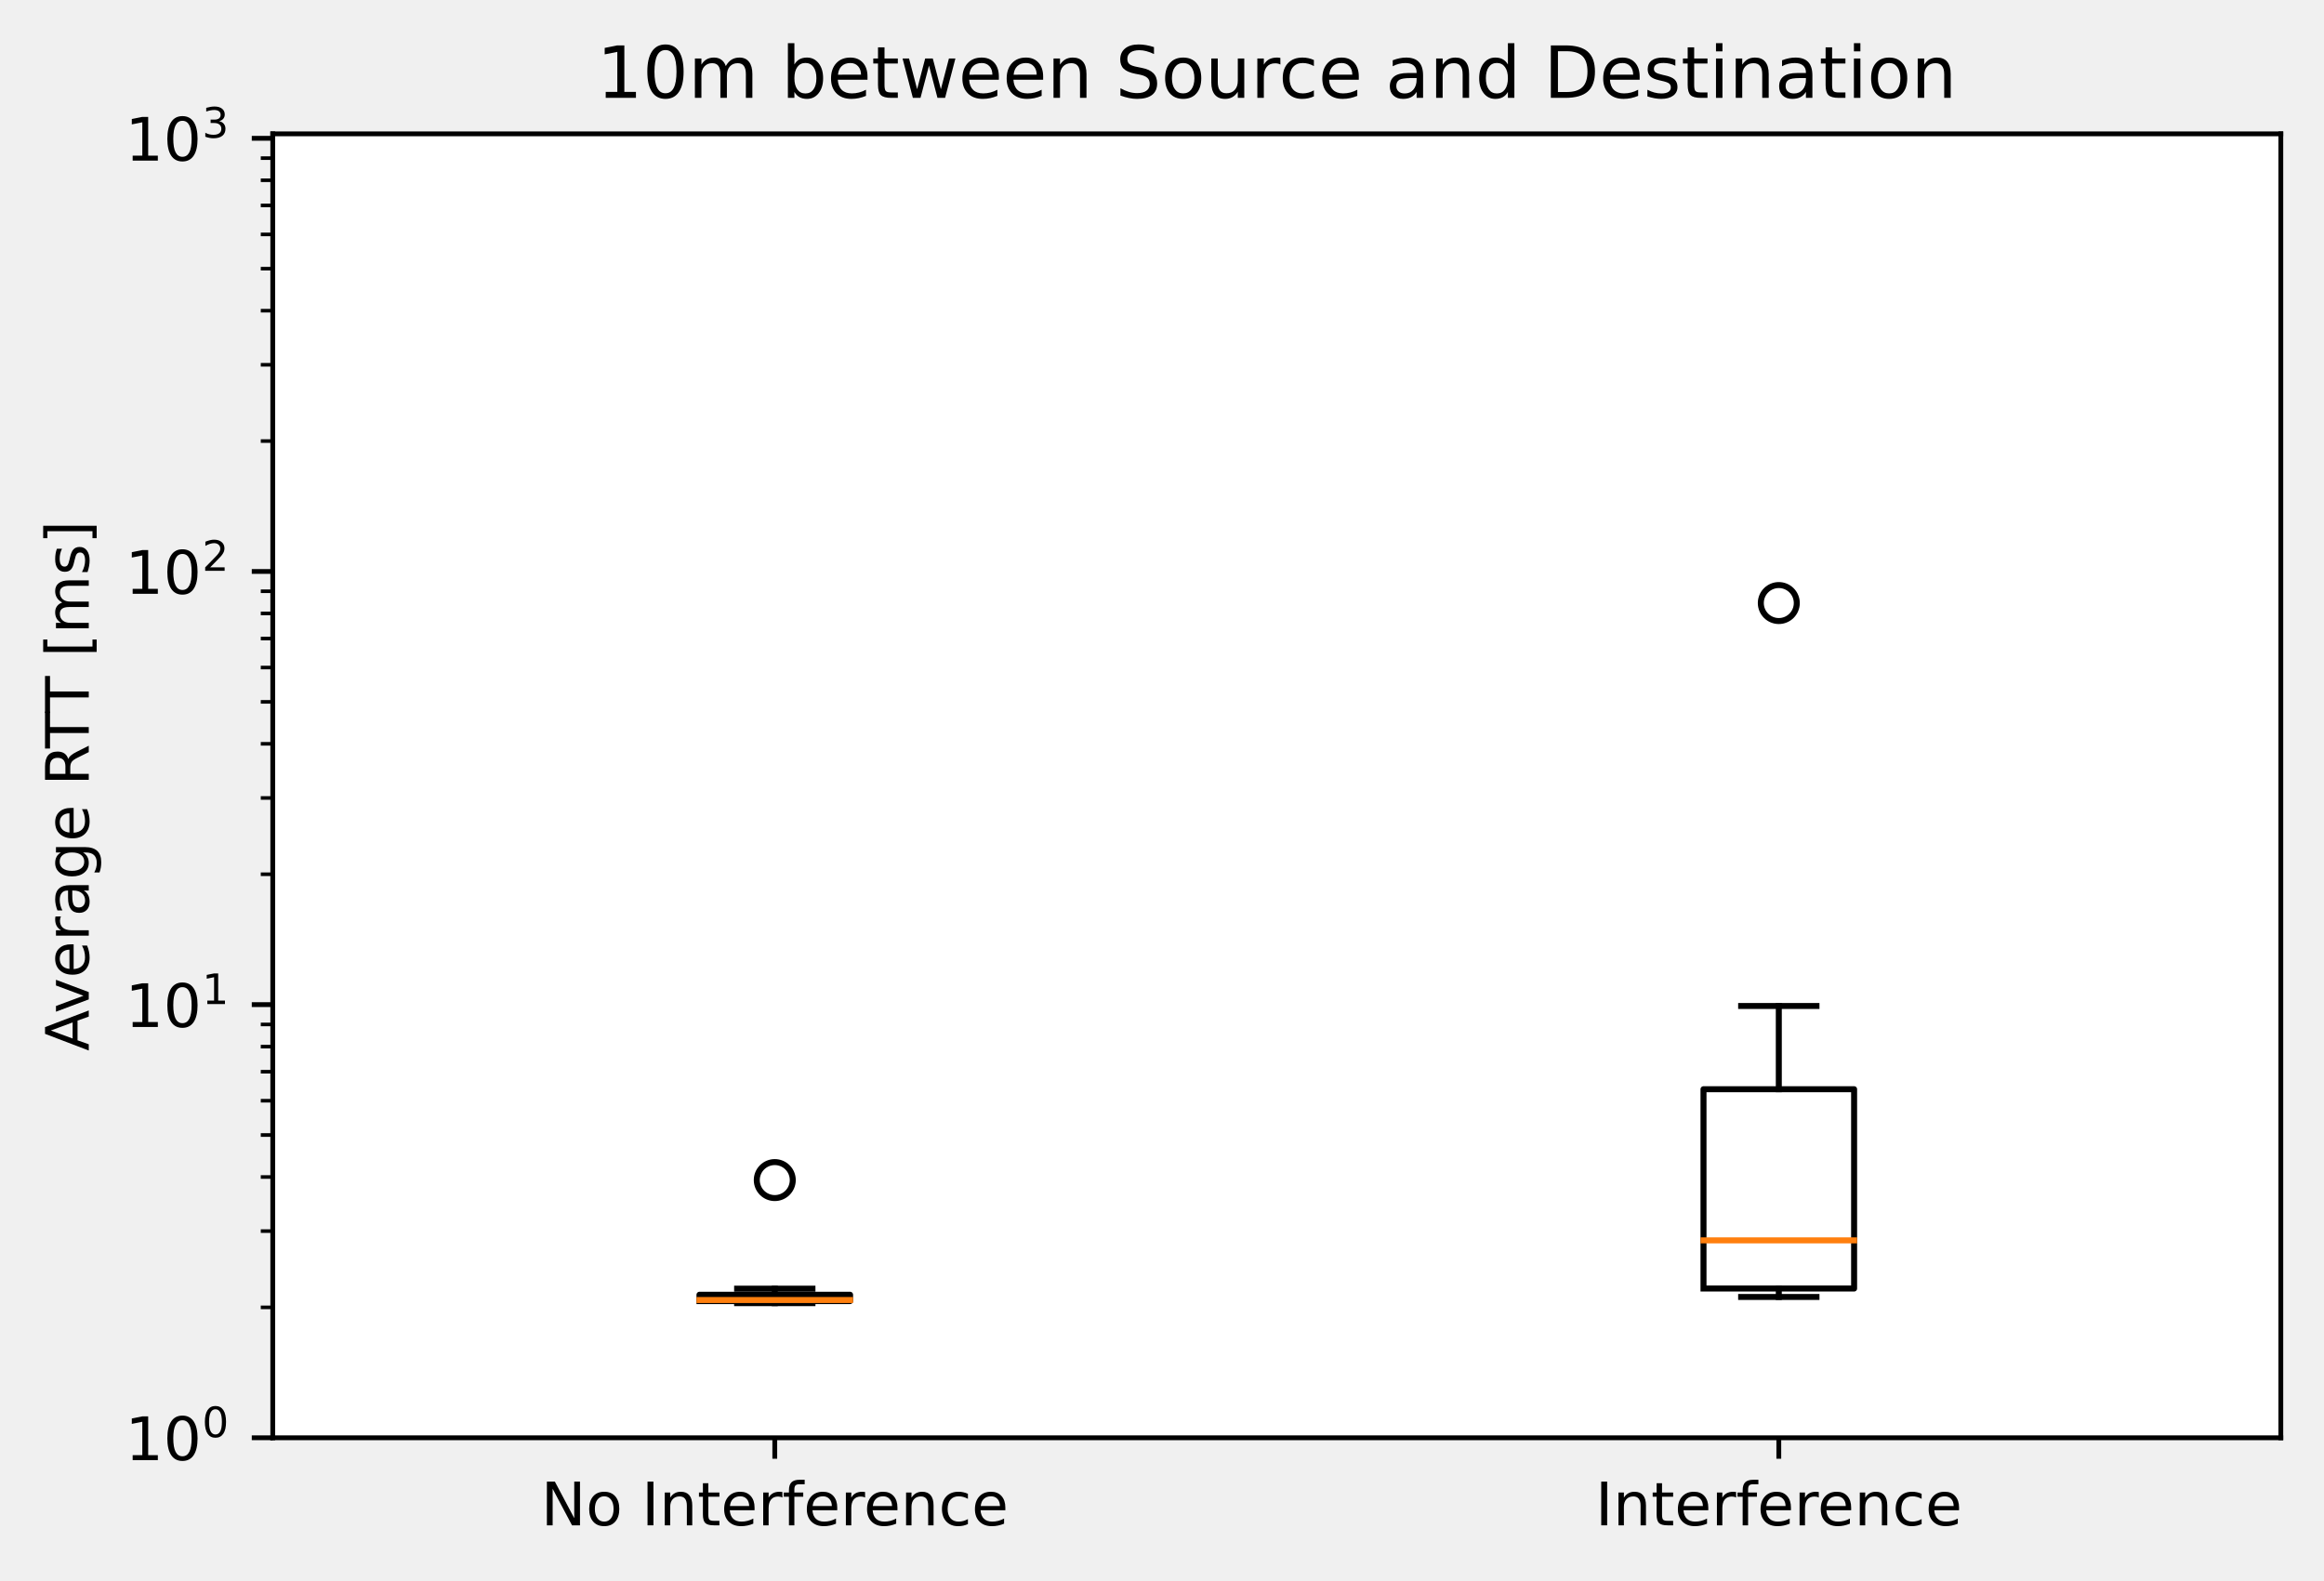
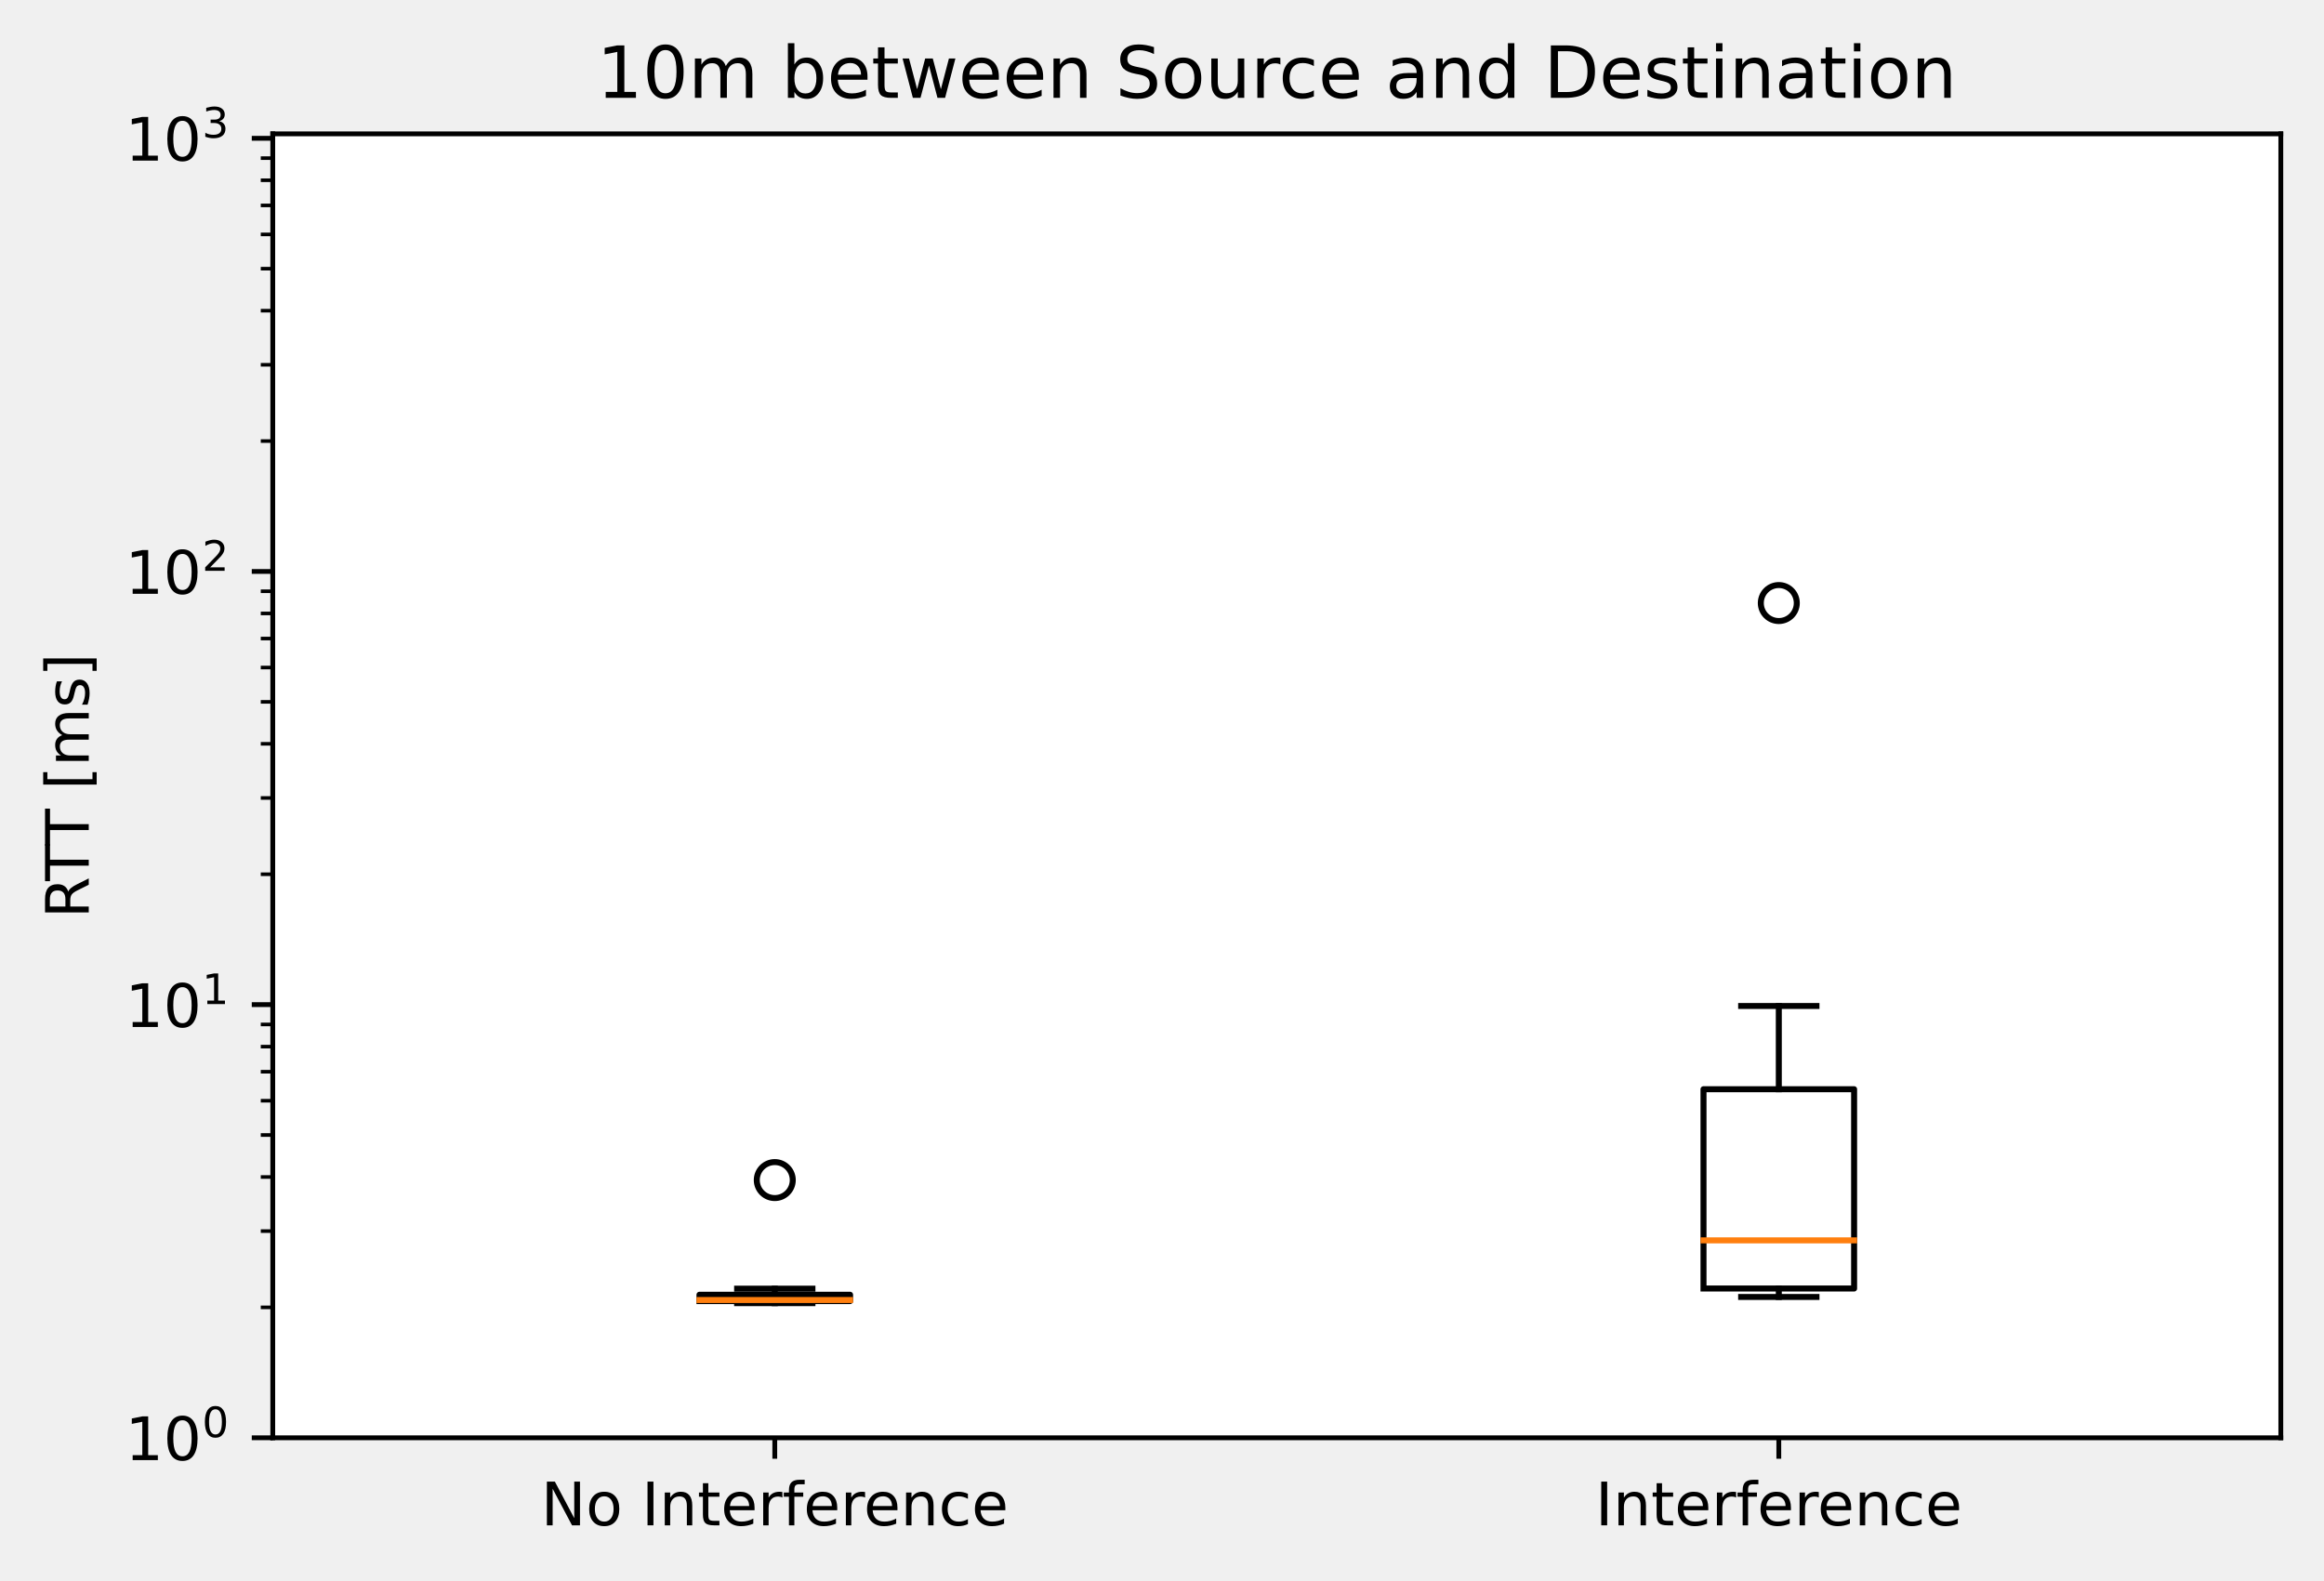
<svg xmlns="http://www.w3.org/2000/svg" xmlns:xlink="http://www.w3.org/1999/xlink" height="263.636pt" version="1.1" viewBox="0 0 387.478 263.636" width="387.478pt">
  <defs>
    <style type="text/css">*{stroke-linecap:butt;stroke-linejoin:round;}</style>
  </defs>
  <g id="figure_1">
    <g id="patch_1">
      <path d="M 0 263.636  L 387.478 263.636  L 387.478 0  L 0 0  z " style="fill:none;" />
    </g>
    <g id="axes_1">
      <g id="patch_2">
        <path d="M 45.478 239.758  L 380.278 239.758  L 380.278 22.318  L 45.478 22.318  z " style="fill:#ffffff;" />
      </g>
      <g id="matplotlib.axis_1">
        <g id="xtick_1">
          <g id="line2d_1">
            <defs>
-               <path d="M 0 0  L 0 3.5  " id="m5ed11a0382" style="stroke:#000000;stroke-width:0.8;" />
+               <path d="M 0 0  L 0 3.5  " id="md5c4a20211" style="stroke:#000000;stroke-width:0.8;" />
            </defs>
            <g>
-               <use style="stroke:#000000;stroke-width:0.8;" x="129.178" xlink:href="#m5ed11a0382" y="239.758" />
+               <use style="stroke:#000000;stroke-width:0.8;" x="129.178" xlink:href="#md5c4a20211" y="239.758" />
            </g>
          </g>
          <g id="text_1">
            <g transform="translate(90.20234 254.3566)scale(0.1 -0.1)">
              <defs>
                <path d="M 628 4666  L 1478 4666  L 3547 763  L 3547 4666  L 4159 4666  L 4159 0  L 3309 0  L 1241 3903  L 1241 0  L 628 0  L 628 4666  z " id="DejaVuSans-4e" transform="scale(0.015625)" />
                <path d="M 1959 3097  Q 1497 3097 1228 2736  Q 959 2375 959 1747  Q 959 1119 1226 758  Q 1494 397 1959 397  Q 2419 397 2687 759  Q 2956 1122 2956 1747  Q 2956 2369 2687 2733  Q 2419 3097 1959 3097  z M 1959 3584  Q 2709 3584 3137 3096  Q 3566 2609 3566 1747  Q 3566 888 3137 398  Q 2709 -91 1959 -91  Q 1206 -91 779 398  Q 353 888 353 1747  Q 353 2609 779 3096  Q 1206 3584 1959 3584  z " id="DejaVuSans-6f" transform="scale(0.015625)" />
                <path id="DejaVuSans-20" transform="scale(0.015625)" />
                <path d="M 628 4666  L 1259 4666  L 1259 0  L 628 0  L 628 4666  z " id="DejaVuSans-49" transform="scale(0.015625)" />
                <path d="M 3513 2113  L 3513 0  L 2938 0  L 2938 2094  Q 2938 2591 2744 2837  Q 2550 3084 2163 3084  Q 1697 3084 1428 2787  Q 1159 2491 1159 1978  L 1159 0  L 581 0  L 581 3500  L 1159 3500  L 1159 2956  Q 1366 3272 1645 3428  Q 1925 3584 2291 3584  Q 2894 3584 3203 3211  Q 3513 2838 3513 2113  z " id="DejaVuSans-6e" transform="scale(0.015625)" />
                <path d="M 1172 4494  L 1172 3500  L 2356 3500  L 2356 3053  L 1172 3053  L 1172 1153  Q 1172 725 1289 603  Q 1406 481 1766 481  L 2356 481  L 2356 0  L 1766 0  Q 1100 0 847 248  Q 594 497 594 1153  L 594 3053  L 172 3053  L 172 3500  L 594 3500  L 594 4494  L 1172 4494  z " id="DejaVuSans-74" transform="scale(0.015625)" />
                <path d="M 3597 1894  L 3597 1613  L 953 1613  Q 991 1019 1311 708  Q 1631 397 2203 397  Q 2534 397 2845 478  Q 3156 559 3463 722  L 3463 178  Q 3153 47 2828 -22  Q 2503 -91 2169 -91  Q 1331 -91 842 396  Q 353 884 353 1716  Q 353 2575 817 3079  Q 1281 3584 2069 3584  Q 2775 3584 3186 3129  Q 3597 2675 3597 1894  z M 3022 2063  Q 3016 2534 2758 2815  Q 2500 3097 2075 3097  Q 1594 3097 1305 2825  Q 1016 2553 972 2059  L 3022 2063  z " id="DejaVuSans-65" transform="scale(0.015625)" />
                <path d="M 2631 2963  Q 2534 3019 2420 3045  Q 2306 3072 2169 3072  Q 1681 3072 1420 2755  Q 1159 2438 1159 1844  L 1159 0  L 581 0  L 581 3500  L 1159 3500  L 1159 2956  Q 1341 3275 1631 3429  Q 1922 3584 2338 3584  Q 2397 3584 2469 3576  Q 2541 3569 2628 3553  L 2631 2963  z " id="DejaVuSans-72" transform="scale(0.015625)" />
                <path d="M 2375 4863  L 2375 4384  L 1825 4384  Q 1516 4384 1395 4259  Q 1275 4134 1275 3809  L 1275 3500  L 2222 3500  L 2222 3053  L 1275 3053  L 1275 0  L 697 0  L 697 3053  L 147 3053  L 147 3500  L 697 3500  L 697 3744  Q 697 4328 969 4595  Q 1241 4863 1831 4863  L 2375 4863  z " id="DejaVuSans-66" transform="scale(0.015625)" />
                <path d="M 3122 3366  L 3122 2828  Q 2878 2963 2633 3030  Q 2388 3097 2138 3097  Q 1578 3097 1268 2742  Q 959 2388 959 1747  Q 959 1106 1268 751  Q 1578 397 2138 397  Q 2388 397 2633 464  Q 2878 531 3122 666  L 3122 134  Q 2881 22 2623 -34  Q 2366 -91 2075 -91  Q 1284 -91 818 406  Q 353 903 353 1747  Q 353 2603 823 3093  Q 1294 3584 2113 3584  Q 2378 3584 2631 3529  Q 2884 3475 3122 3366  z " id="DejaVuSans-63" transform="scale(0.015625)" />
              </defs>
              <use xlink:href="#DejaVuSans-4e" />
              <use x="74.805" xlink:href="#DejaVuSans-6f" />
              <use x="135.986" xlink:href="#DejaVuSans-20" />
              <use x="167.773" xlink:href="#DejaVuSans-49" />
              <use x="197.266" xlink:href="#DejaVuSans-6e" />
              <use x="260.645" xlink:href="#DejaVuSans-74" />
              <use x="299.854" xlink:href="#DejaVuSans-65" />
              <use x="361.377" xlink:href="#DejaVuSans-72" />
              <use x="402.49" xlink:href="#DejaVuSans-66" />
              <use x="437.695" xlink:href="#DejaVuSans-65" />
              <use x="499.219" xlink:href="#DejaVuSans-72" />
              <use x="538.082" xlink:href="#DejaVuSans-65" />
              <use x="599.605" xlink:href="#DejaVuSans-6e" />
              <use x="662.984" xlink:href="#DejaVuSans-63" />
              <use x="717.965" xlink:href="#DejaVuSans-65" />
            </g>
          </g>
        </g>
        <g id="xtick_2">
          <g id="line2d_2">
            <g>
-               <use style="stroke:#000000;stroke-width:0.8;" x="296.578" xlink:href="#m5ed11a0382" y="239.758" />
+               <use style="stroke:#000000;stroke-width:0.8;" x="296.578" xlink:href="#md5c4a20211" y="239.758" />
            </g>
          </g>
          <g id="text_2">
            <g transform="translate(265.9914 254.3566)scale(0.1 -0.1)">
              <use xlink:href="#DejaVuSans-49" />
              <use x="29.492" xlink:href="#DejaVuSans-6e" />
              <use x="92.871" xlink:href="#DejaVuSans-74" />
              <use x="132.08" xlink:href="#DejaVuSans-65" />
              <use x="193.604" xlink:href="#DejaVuSans-72" />
              <use x="234.717" xlink:href="#DejaVuSans-66" />
              <use x="269.922" xlink:href="#DejaVuSans-65" />
              <use x="331.445" xlink:href="#DejaVuSans-72" />
              <use x="370.309" xlink:href="#DejaVuSans-65" />
              <use x="431.832" xlink:href="#DejaVuSans-6e" />
              <use x="495.211" xlink:href="#DejaVuSans-63" />
              <use x="550.191" xlink:href="#DejaVuSans-65" />
            </g>
          </g>
        </g>
      </g>
      <g id="matplotlib.axis_2">
        <g id="ytick_1">
          <g id="line2d_3">
            <defs>
-               <path d="M 0 0  L -3.5 0  " id="m74024bf82b" style="stroke:#000000;stroke-width:0.8;" />
+               <path d="M 0 0  L -3.5 0  " id="m359e9dae75" style="stroke:#000000;stroke-width:0.8;" />
            </defs>
            <g>
-               <use style="stroke:#000000;stroke-width:0.8;" x="45.478" xlink:href="#m74024bf82b" y="239.758" />
+               <use style="stroke:#000000;stroke-width:0.8;" x="45.478" xlink:href="#m359e9dae75" y="239.758" />
            </g>
          </g>
          <g id="text_3">
            <g transform="translate(20.87813 243.5573)scale(0.1 -0.1)">
              <defs>
                <path d="M 794 531  L 1825 531  L 1825 4091  L 703 3866  L 703 4441  L 1819 4666  L 2450 4666  L 2450 531  L 3481 531  L 3481 0  L 794 0  L 794 531  z " id="DejaVuSans-31" transform="scale(0.015625)" />
                <path d="M 2034 4250  Q 1547 4250 1301 3770  Q 1056 3291 1056 2328  Q 1056 1369 1301 889  Q 1547 409 2034 409  Q 2525 409 2770 889  Q 3016 1369 3016 2328  Q 3016 3291 2770 3770  Q 2525 4250 2034 4250  z M 2034 4750  Q 2819 4750 3233 4129  Q 3647 3509 3647 2328  Q 3647 1150 3233 529  Q 2819 -91 2034 -91  Q 1250 -91 836 529  Q 422 1150 422 2328  Q 422 3509 836 4129  Q 1250 4750 2034 4750  z " id="DejaVuSans-30" transform="scale(0.015625)" />
              </defs>
              <use transform="translate(0 0.765625)" xlink:href="#DejaVuSans-31" />
              <use transform="translate(63.62305 0.765625)" xlink:href="#DejaVuSans-30" />
              <use transform="translate(128.2031 39.04688)scale(0.7)" xlink:href="#DejaVuSans-30" />
            </g>
          </g>
        </g>
        <g id="ytick_2">
          <g id="line2d_4">
            <g>
-               <use style="stroke:#000000;stroke-width:0.8;" x="45.478" xlink:href="#m74024bf82b" y="167.526" />
+               <use style="stroke:#000000;stroke-width:0.8;" x="45.478" xlink:href="#m359e9dae75" y="167.526" />
            </g>
          </g>
          <g id="text_4">
            <g transform="translate(20.87813 171.3253)scale(0.1 -0.1)">
              <use transform="translate(0 0.684375)" xlink:href="#DejaVuSans-31" />
              <use transform="translate(63.62305 0.684375)" xlink:href="#DejaVuSans-30" />
              <use transform="translate(128.2031 38.96563)scale(0.7)" xlink:href="#DejaVuSans-31" />
            </g>
          </g>
        </g>
        <g id="ytick_3">
          <g id="line2d_5">
            <g>
-               <use style="stroke:#000000;stroke-width:0.8;" x="45.478" xlink:href="#m74024bf82b" y="95.294" />
+               <use style="stroke:#000000;stroke-width:0.8;" x="45.478" xlink:href="#m359e9dae75" y="95.294" />
            </g>
          </g>
          <g id="text_5">
            <g transform="translate(20.87813 99.09333)scale(0.1 -0.1)">
              <defs>
                <path d="M 1228 531  L 3431 531  L 3431 0  L 469 0  L 469 531  Q 828 903 1448 1529  Q 2069 2156 2228 2338  Q 2531 2678 2651 2914  Q 2772 3150 2772 3378  Q 2772 3750 2511 3984  Q 2250 4219 1831 4219  Q 1534 4219 1204 4116  Q 875 4013 500 3803  L 500 4441  Q 881 4594 1212 4672  Q 1544 4750 1819 4750  Q 2544 4750 2975 4387  Q 3406 4025 3406 3419  Q 3406 3131 3298 2873  Q 3191 2616 2906 2266  Q 2828 2175 2409 1742  Q 1991 1309 1228 531  z " id="DejaVuSans-32" transform="scale(0.015625)" />
              </defs>
              <use transform="translate(0 0.765625)" xlink:href="#DejaVuSans-31" />
              <use transform="translate(63.62305 0.765625)" xlink:href="#DejaVuSans-30" />
              <use transform="translate(128.2031 39.04688)scale(0.7)" xlink:href="#DejaVuSans-32" />
            </g>
          </g>
        </g>
        <g id="ytick_4">
          <g id="line2d_6">
            <g>
-               <use style="stroke:#000000;stroke-width:0.8;" x="45.478" xlink:href="#m74024bf82b" y="23.062" />
+               <use style="stroke:#000000;stroke-width:0.8;" x="45.478" xlink:href="#m359e9dae75" y="23.062" />
            </g>
          </g>
          <g id="text_6">
            <g transform="translate(20.87813 26.86133)scale(0.1 -0.1)">
              <defs>
                <path d="M 2597 2516  Q 3050 2419 3304 2112  Q 3559 1806 3559 1356  Q 3559 666 3084 287  Q 2609 -91 1734 -91  Q 1441 -91 1130 -33  Q 819 25 488 141  L 488 750  Q 750 597 1062 519  Q 1375 441 1716 441  Q 2309 441 2620 675  Q 2931 909 2931 1356  Q 2931 1769 2642 2001  Q 2353 2234 1838 2234  L 1294 2234  L 1294 2753  L 1863 2753  Q 2328 2753 2575 2939  Q 2822 3125 2822 3475  Q 2822 3834 2567 4026  Q 2313 4219 1838 4219  Q 1578 4219 1281 4162  Q 984 4106 628 3988  L 628 4550  Q 988 4650 1302 4700  Q 1616 4750 1894 4750  Q 2613 4750 3031 4423  Q 3450 4097 3450 3541  Q 3450 3153 3228 2886  Q 3006 2619 2597 2516  z " id="DejaVuSans-33" transform="scale(0.015625)" />
              </defs>
              <use transform="translate(0 0.765625)" xlink:href="#DejaVuSans-31" />
              <use transform="translate(63.62305 0.765625)" xlink:href="#DejaVuSans-30" />
              <use transform="translate(128.2031 39.04688)scale(0.7)" xlink:href="#DejaVuSans-33" />
            </g>
          </g>
        </g>
        <g id="ytick_5">
          <g id="line2d_7">
            <defs>
-               <path d="M 0 0  L -2 0  " id="mf7d27a3f51" style="stroke:#000000;stroke-width:0.6;" />
+               <path d="M 0 0  L -2 0  " id="mf457f5eb1d" style="stroke:#000000;stroke-width:0.6;" />
            </defs>
            <g>
-               <use style="stroke:#000000;stroke-width:0.6;" x="45.478" xlink:href="#mf7d27a3f51" y="218.014" />
+               <use style="stroke:#000000;stroke-width:0.6;" x="45.478" xlink:href="#mf457f5eb1d" y="218.014" />
            </g>
          </g>
        </g>
        <g id="ytick_6">
          <g id="line2d_8">
            <g>
-               <use style="stroke:#000000;stroke-width:0.6;" x="45.478" xlink:href="#mf7d27a3f51" y="205.295" />
+               <use style="stroke:#000000;stroke-width:0.6;" x="45.478" xlink:href="#mf457f5eb1d" y="205.295" />
            </g>
          </g>
        </g>
        <g id="ytick_7">
          <g id="line2d_9">
            <g>
-               <use style="stroke:#000000;stroke-width:0.6;" x="45.478" xlink:href="#mf7d27a3f51" y="196.27" />
+               <use style="stroke:#000000;stroke-width:0.6;" x="45.478" xlink:href="#mf457f5eb1d" y="196.27" />
            </g>
          </g>
        </g>
        <g id="ytick_8">
          <g id="line2d_10">
            <g>
-               <use style="stroke:#000000;stroke-width:0.6;" x="45.478" xlink:href="#mf7d27a3f51" y="189.27" />
+               <use style="stroke:#000000;stroke-width:0.6;" x="45.478" xlink:href="#mf457f5eb1d" y="189.27" />
            </g>
          </g>
        </g>
        <g id="ytick_9">
          <g id="line2d_11">
            <g>
-               <use style="stroke:#000000;stroke-width:0.6;" x="45.478" xlink:href="#mf7d27a3f51" y="183.551" />
+               <use style="stroke:#000000;stroke-width:0.6;" x="45.478" xlink:href="#mf457f5eb1d" y="183.551" />
            </g>
          </g>
        </g>
        <g id="ytick_10">
          <g id="line2d_12">
            <g>
-               <use style="stroke:#000000;stroke-width:0.6;" x="45.478" xlink:href="#mf7d27a3f51" y="178.715" />
+               <use style="stroke:#000000;stroke-width:0.6;" x="45.478" xlink:href="#mf457f5eb1d" y="178.715" />
            </g>
          </g>
        </g>
        <g id="ytick_11">
          <g id="line2d_13">
            <g>
-               <use style="stroke:#000000;stroke-width:0.6;" x="45.478" xlink:href="#mf7d27a3f51" y="174.526" />
+               <use style="stroke:#000000;stroke-width:0.6;" x="45.478" xlink:href="#mf457f5eb1d" y="174.526" />
            </g>
          </g>
        </g>
        <g id="ytick_12">
          <g id="line2d_14">
            <g>
-               <use style="stroke:#000000;stroke-width:0.6;" x="45.478" xlink:href="#mf7d27a3f51" y="170.831" />
+               <use style="stroke:#000000;stroke-width:0.6;" x="45.478" xlink:href="#mf457f5eb1d" y="170.831" />
            </g>
          </g>
        </g>
        <g id="ytick_13">
          <g id="line2d_15">
            <g>
-               <use style="stroke:#000000;stroke-width:0.6;" x="45.478" xlink:href="#mf7d27a3f51" y="145.782" />
+               <use style="stroke:#000000;stroke-width:0.6;" x="45.478" xlink:href="#mf457f5eb1d" y="145.782" />
            </g>
          </g>
        </g>
        <g id="ytick_14">
          <g id="line2d_16">
            <g>
-               <use style="stroke:#000000;stroke-width:0.6;" x="45.478" xlink:href="#mf7d27a3f51" y="133.063" />
+               <use style="stroke:#000000;stroke-width:0.6;" x="45.478" xlink:href="#mf457f5eb1d" y="133.063" />
            </g>
          </g>
        </g>
        <g id="ytick_15">
          <g id="line2d_17">
            <g>
-               <use style="stroke:#000000;stroke-width:0.6;" x="45.478" xlink:href="#mf7d27a3f51" y="124.038" />
+               <use style="stroke:#000000;stroke-width:0.6;" x="45.478" xlink:href="#mf457f5eb1d" y="124.038" />
            </g>
          </g>
        </g>
        <g id="ytick_16">
          <g id="line2d_18">
            <g>
-               <use style="stroke:#000000;stroke-width:0.6;" x="45.478" xlink:href="#mf7d27a3f51" y="117.038" />
+               <use style="stroke:#000000;stroke-width:0.6;" x="45.478" xlink:href="#mf457f5eb1d" y="117.038" />
            </g>
          </g>
        </g>
        <g id="ytick_17">
          <g id="line2d_19">
            <g>
-               <use style="stroke:#000000;stroke-width:0.6;" x="45.478" xlink:href="#mf7d27a3f51" y="111.319" />
+               <use style="stroke:#000000;stroke-width:0.6;" x="45.478" xlink:href="#mf457f5eb1d" y="111.319" />
            </g>
          </g>
        </g>
        <g id="ytick_18">
          <g id="line2d_20">
            <g>
-               <use style="stroke:#000000;stroke-width:0.6;" x="45.478" xlink:href="#mf7d27a3f51" y="106.483" />
+               <use style="stroke:#000000;stroke-width:0.6;" x="45.478" xlink:href="#mf457f5eb1d" y="106.483" />
            </g>
          </g>
        </g>
        <g id="ytick_19">
          <g id="line2d_21">
            <g>
-               <use style="stroke:#000000;stroke-width:0.6;" x="45.478" xlink:href="#mf7d27a3f51" y="102.294" />
+               <use style="stroke:#000000;stroke-width:0.6;" x="45.478" xlink:href="#mf457f5eb1d" y="102.294" />
            </g>
          </g>
        </g>
        <g id="ytick_20">
          <g id="line2d_22">
            <g>
-               <use style="stroke:#000000;stroke-width:0.6;" x="45.478" xlink:href="#mf7d27a3f51" y="98.599" />
+               <use style="stroke:#000000;stroke-width:0.6;" x="45.478" xlink:href="#mf457f5eb1d" y="98.599" />
            </g>
          </g>
        </g>
        <g id="ytick_21">
          <g id="line2d_23">
            <g>
-               <use style="stroke:#000000;stroke-width:0.6;" x="45.478" xlink:href="#mf7d27a3f51" y="73.55" />
+               <use style="stroke:#000000;stroke-width:0.6;" x="45.478" xlink:href="#mf457f5eb1d" y="73.55" />
            </g>
          </g>
        </g>
        <g id="ytick_22">
          <g id="line2d_24">
            <g>
-               <use style="stroke:#000000;stroke-width:0.6;" x="45.478" xlink:href="#mf7d27a3f51" y="60.831" />
+               <use style="stroke:#000000;stroke-width:0.6;" x="45.478" xlink:href="#mf457f5eb1d" y="60.831" />
            </g>
          </g>
        </g>
        <g id="ytick_23">
          <g id="line2d_25">
            <g>
-               <use style="stroke:#000000;stroke-width:0.6;" x="45.478" xlink:href="#mf7d27a3f51" y="51.806" />
+               <use style="stroke:#000000;stroke-width:0.6;" x="45.478" xlink:href="#mf457f5eb1d" y="51.806" />
            </g>
          </g>
        </g>
        <g id="ytick_24">
          <g id="line2d_26">
            <g>
-               <use style="stroke:#000000;stroke-width:0.6;" x="45.478" xlink:href="#mf7d27a3f51" y="44.806" />
+               <use style="stroke:#000000;stroke-width:0.6;" x="45.478" xlink:href="#mf457f5eb1d" y="44.806" />
            </g>
          </g>
        </g>
        <g id="ytick_25">
          <g id="line2d_27">
            <g>
-               <use style="stroke:#000000;stroke-width:0.6;" x="45.478" xlink:href="#mf7d27a3f51" y="39.087" />
+               <use style="stroke:#000000;stroke-width:0.6;" x="45.478" xlink:href="#mf457f5eb1d" y="39.087" />
            </g>
          </g>
        </g>
        <g id="ytick_26">
          <g id="line2d_28">
            <g>
-               <use style="stroke:#000000;stroke-width:0.6;" x="45.478" xlink:href="#mf7d27a3f51" y="34.251" />
+               <use style="stroke:#000000;stroke-width:0.6;" x="45.478" xlink:href="#mf457f5eb1d" y="34.251" />
            </g>
          </g>
        </g>
        <g id="ytick_27">
          <g id="line2d_29">
            <g>
-               <use style="stroke:#000000;stroke-width:0.6;" x="45.478" xlink:href="#mf7d27a3f51" y="30.062" />
+               <use style="stroke:#000000;stroke-width:0.6;" x="45.478" xlink:href="#mf457f5eb1d" y="30.062" />
            </g>
          </g>
        </g>
        <g id="ytick_28">
          <g id="line2d_30">
            <g>
-               <use style="stroke:#000000;stroke-width:0.6;" x="45.478" xlink:href="#mf7d27a3f51" y="26.367" />
+               <use style="stroke:#000000;stroke-width:0.6;" x="45.478" xlink:href="#mf457f5eb1d" y="26.367" />
            </g>
          </g>
        </g>
        <g id="text_7">
-           <g transform="translate(14.79844 175.2577)rotate(-90)scale(0.1 -0.1)">
+           <g transform="translate(14.79844 153.1358)rotate(-90)scale(0.1 -0.1)">
            <defs>
-               <path d="M 2188 4044  L 1331 1722  L 3047 1722  L 2188 4044  z M 1831 4666  L 2547 4666  L 4325 0  L 3669 0  L 3244 1197  L 1141 1197  L 716 0  L 50 0  L 1831 4666  z " id="DejaVuSans-41" transform="scale(0.015625)" />
-               <path d="M 191 3500  L 800 3500  L 1894 563  L 2988 3500  L 3597 3500  L 2284 0  L 1503 0  L 191 3500  z " id="DejaVuSans-76" transform="scale(0.015625)" />
-               <path d="M 2194 1759  Q 1497 1759 1228 1600  Q 959 1441 959 1056  Q 959 750 1161 570  Q 1363 391 1709 391  Q 2188 391 2477 730  Q 2766 1069 2766 1631  L 2766 1759  L 2194 1759  z M 3341 1997  L 3341 0  L 2766 0  L 2766 531  Q 2569 213 2275 61  Q 1981 -91 1556 -91  Q 1019 -91 701 211  Q 384 513 384 1019  Q 384 1609 779 1909  Q 1175 2209 1959 2209  L 2766 2209  L 2766 2266  Q 2766 2663 2505 2880  Q 2244 3097 1772 3097  Q 1472 3097 1187 3025  Q 903 2953 641 2809  L 641 3341  Q 956 3463 1253 3523  Q 1550 3584 1831 3584  Q 2591 3584 2966 3190  Q 3341 2797 3341 1997  z " id="DejaVuSans-61" transform="scale(0.015625)" />
-               <path d="M 2906 1791  Q 2906 2416 2648 2759  Q 2391 3103 1925 3103  Q 1463 3103 1205 2759  Q 947 2416 947 1791  Q 947 1169 1205 825  Q 1463 481 1925 481  Q 2391 481 2648 825  Q 2906 1169 2906 1791  z M 3481 434  Q 3481 -459 3084 -895  Q 2688 -1331 1869 -1331  Q 1566 -1331 1297 -1286  Q 1028 -1241 775 -1147  L 775 -588  Q 1028 -725 1275 -790  Q 1522 -856 1778 -856  Q 2344 -856 2625 -561  Q 2906 -266 2906 331  L 2906 616  Q 2728 306 2450 153  Q 2172 0 1784 0  Q 1141 0 747 490  Q 353 981 353 1791  Q 353 2603 747 3093  Q 1141 3584 1784 3584  Q 2172 3584 2450 3431  Q 2728 3278 2906 2969  L 2906 3500  L 3481 3500  L 3481 434  z " id="DejaVuSans-67" transform="scale(0.015625)" />
              <path d="M 2841 2188  Q 3044 2119 3236 1894  Q 3428 1669 3622 1275  L 4263 0  L 3584 0  L 2988 1197  Q 2756 1666 2539 1819  Q 2322 1972 1947 1972  L 1259 1972  L 1259 0  L 628 0  L 628 4666  L 2053 4666  Q 2853 4666 3247 4331  Q 3641 3997 3641 3322  Q 3641 2881 3436 2590  Q 3231 2300 2841 2188  z M 1259 4147  L 1259 2491  L 2053 2491  Q 2509 2491 2742 2702  Q 2975 2913 2975 3322  Q 2975 3731 2742 3939  Q 2509 4147 2053 4147  L 1259 4147  z " id="DejaVuSans-52" transform="scale(0.015625)" />
              <path d="M -19 4666  L 3928 4666  L 3928 4134  L 2272 4134  L 2272 0  L 1638 0  L 1638 4134  L -19 4134  L -19 4666  z " id="DejaVuSans-54" transform="scale(0.015625)" />
              <path d="M 550 4863  L 1875 4863  L 1875 4416  L 1125 4416  L 1125 -397  L 1875 -397  L 1875 -844  L 550 -844  L 550 4863  z " id="DejaVuSans-5b" transform="scale(0.015625)" />
              <path d="M 3328 2828  Q 3544 3216 3844 3400  Q 4144 3584 4550 3584  Q 5097 3584 5394 3201  Q 5691 2819 5691 2113  L 5691 0  L 5113 0  L 5113 2094  Q 5113 2597 4934 2840  Q 4756 3084 4391 3084  Q 3944 3084 3684 2787  Q 3425 2491 3425 1978  L 3425 0  L 2847 0  L 2847 2094  Q 2847 2600 2669 2842  Q 2491 3084 2119 3084  Q 1678 3084 1418 2786  Q 1159 2488 1159 1978  L 1159 0  L 581 0  L 581 3500  L 1159 3500  L 1159 2956  Q 1356 3278 1631 3431  Q 1906 3584 2284 3584  Q 2666 3584 2933 3390  Q 3200 3197 3328 2828  z " id="DejaVuSans-6d" transform="scale(0.015625)" />
              <path d="M 2834 3397  L 2834 2853  Q 2591 2978 2328 3040  Q 2066 3103 1784 3103  Q 1356 3103 1142 2972  Q 928 2841 928 2578  Q 928 2378 1081 2264  Q 1234 2150 1697 2047  L 1894 2003  Q 2506 1872 2764 1633  Q 3022 1394 3022 966  Q 3022 478 2636 193  Q 2250 -91 1575 -91  Q 1294 -91 989 -36  Q 684 19 347 128  L 347 722  Q 666 556 975 473  Q 1284 391 1588 391  Q 1994 391 2212 530  Q 2431 669 2431 922  Q 2431 1156 2273 1281  Q 2116 1406 1581 1522  L 1381 1569  Q 847 1681 609 1914  Q 372 2147 372 2553  Q 372 3047 722 3315  Q 1072 3584 1716 3584  Q 2034 3584 2315 3537  Q 2597 3491 2834 3397  z " id="DejaVuSans-73" transform="scale(0.015625)" />
              <path d="M 1947 4863  L 1947 -844  L 622 -844  L 622 -397  L 1369 -397  L 1369 4416  L 622 4416  L 622 4863  L 1947 4863  z " id="DejaVuSans-5d" transform="scale(0.015625)" />
            </defs>
-             <use xlink:href="#DejaVuSans-41" />
-             <use x="62.533" xlink:href="#DejaVuSans-76" />
-             <use x="121.713" xlink:href="#DejaVuSans-65" />
-             <use x="183.236" xlink:href="#DejaVuSans-72" />
-             <use x="224.35" xlink:href="#DejaVuSans-61" />
-             <use x="285.629" xlink:href="#DejaVuSans-67" />
-             <use x="349.105" xlink:href="#DejaVuSans-65" />
-             <use x="410.629" xlink:href="#DejaVuSans-20" />
-             <use x="442.416" xlink:href="#DejaVuSans-52" />
-             <use x="504.648" xlink:href="#DejaVuSans-54" />
-             <use x="563.982" xlink:href="#DejaVuSans-54" />
-             <use x="625.066" xlink:href="#DejaVuSans-20" />
-             <use x="656.854" xlink:href="#DejaVuSans-5b" />
-             <use x="695.867" xlink:href="#DejaVuSans-6d" />
-             <use x="793.279" xlink:href="#DejaVuSans-73" />
-             <use x="845.379" xlink:href="#DejaVuSans-5d" />
+             <use xlink:href="#DejaVuSans-52" />
+             <use x="62.232" xlink:href="#DejaVuSans-54" />
+             <use x="121.566" xlink:href="#DejaVuSans-54" />
+             <use x="182.65" xlink:href="#DejaVuSans-20" />
+             <use x="214.438" xlink:href="#DejaVuSans-5b" />
+             <use x="253.451" xlink:href="#DejaVuSans-6d" />
+             <use x="350.863" xlink:href="#DejaVuSans-73" />
+             <use x="402.963" xlink:href="#DejaVuSans-5d" />
          </g>
        </g>
      </g>
      <g id="line2d_31">
-         <path clip-path="url(#pa9205896c5)" d="M 116.623 216.958  L 141.733 216.958  L 141.733 215.906  L 116.623 215.906  L 116.623 216.958  " style="fill:none;stroke:#000000;stroke-linecap:square;" />
+         <path clip-path="url(#p11b8e7c3dd)" d="M 116.623 216.958  L 141.733 216.958  L 141.733 215.906  L 116.623 215.906  L 116.623 216.958  " style="fill:none;stroke:#000000;stroke-linecap:square;" />
      </g>
      <g id="line2d_32">
-         <path clip-path="url(#pa9205896c5)" d="M 129.178 216.958  L 129.178 217.301  " style="fill:none;stroke:#000000;stroke-linecap:square;" />
+         <path clip-path="url(#p11b8e7c3dd)" d="M 129.178 216.958  L 129.178 217.301  " style="fill:none;stroke:#000000;stroke-linecap:square;" />
      </g>
      <g id="line2d_33">
-         <path clip-path="url(#pa9205896c5)" d="M 129.178 215.906  L 129.178 214.896  " style="fill:none;stroke:#000000;stroke-linecap:square;" />
+         <path clip-path="url(#p11b8e7c3dd)" d="M 129.178 215.906  L 129.178 214.896  " style="fill:none;stroke:#000000;stroke-linecap:square;" />
      </g>
      <g id="line2d_34">
-         <path clip-path="url(#pa9205896c5)" d="M 122.901 217.301  L 135.456 217.301  " style="fill:none;stroke:#000000;stroke-linecap:square;" />
+         <path clip-path="url(#p11b8e7c3dd)" d="M 122.901 217.301  L 135.456 217.301  " style="fill:none;stroke:#000000;stroke-linecap:square;" />
      </g>
      <g id="line2d_35">
-         <path clip-path="url(#pa9205896c5)" d="M 122.901 214.896  L 135.456 214.896  " style="fill:none;stroke:#000000;stroke-linecap:square;" />
+         <path clip-path="url(#p11b8e7c3dd)" d="M 122.901 214.896  L 135.456 214.896  " style="fill:none;stroke:#000000;stroke-linecap:square;" />
      </g>
      <g id="line2d_36">
        <defs>
-           <path d="M 0 3  C 0.796 3 1.559 2.684 2.121 2.121  C 2.684 1.559 3 0.796 3 0  C 3 -0.796 2.684 -1.559 2.121 -2.121  C 1.559 -2.684 0.796 -3 0 -3  C -0.796 -3 -1.559 -2.684 -2.121 -2.121  C -2.684 -1.559 -3 -0.796 -3 0  C -3 0.796 -2.684 1.559 -2.121 2.121  C -1.559 2.684 -0.796 3 0 3  z " id="me3c5ff1c01" style="stroke:#000000;" />
+           <path d="M 0 3  C 0.796 3 1.559 2.684 2.121 2.121  C 2.684 1.559 3 0.796 3 0  C 3 -0.796 2.684 -1.559 2.121 -2.121  C 1.559 -2.684 0.796 -3 0 -3  C -0.796 -3 -1.559 -2.684 -2.121 -2.121  C -2.684 -1.559 -3 -0.796 -3 0  C -3 0.796 -2.684 1.559 -2.121 2.121  C -1.559 2.684 -0.796 3 0 3  z " id="mfd6004b644" style="stroke:#000000;" />
        </defs>
-         <g clip-path="url(#pa9205896c5)">
-           <use style="fill-opacity:0;stroke:#000000;" x="129.178" xlink:href="#me3c5ff1c01" y="196.784" />
+         <g clip-path="url(#p11b8e7c3dd)">
+           <use style="fill-opacity:0;stroke:#000000;" x="129.178" xlink:href="#mfd6004b644" y="196.784" />
        </g>
      </g>
      <g id="line2d_37">
-         <path clip-path="url(#pa9205896c5)" d="M 284.023 214.868  L 309.133 214.868  L 309.133 181.632  L 284.023 181.632  L 284.023 214.868  " style="fill:none;stroke:#000000;stroke-linecap:square;" />
+         <path clip-path="url(#p11b8e7c3dd)" d="M 284.023 214.868  L 309.133 214.868  L 309.133 181.632  L 284.023 181.632  L 284.023 214.868  " style="fill:none;stroke:#000000;stroke-linecap:square;" />
      </g>
      <g id="line2d_38">
-         <path clip-path="url(#pa9205896c5)" d="M 296.578 214.868  L 296.578 216.275  " style="fill:none;stroke:#000000;stroke-linecap:square;" />
+         <path clip-path="url(#p11b8e7c3dd)" d="M 296.578 214.868  L 296.578 216.275  " style="fill:none;stroke:#000000;stroke-linecap:square;" />
      </g>
      <g id="line2d_39">
-         <path clip-path="url(#pa9205896c5)" d="M 296.578 181.632  L 296.578 167.753  " style="fill:none;stroke:#000000;stroke-linecap:square;" />
+         <path clip-path="url(#p11b8e7c3dd)" d="M 296.578 181.632  L 296.578 167.753  " style="fill:none;stroke:#000000;stroke-linecap:square;" />
      </g>
      <g id="line2d_40">
-         <path clip-path="url(#pa9205896c5)" d="M 290.301 216.275  L 302.856 216.275  " style="fill:none;stroke:#000000;stroke-linecap:square;" />
+         <path clip-path="url(#p11b8e7c3dd)" d="M 290.301 216.275  L 302.856 216.275  " style="fill:none;stroke:#000000;stroke-linecap:square;" />
      </g>
      <g id="line2d_41">
-         <path clip-path="url(#pa9205896c5)" d="M 290.301 167.753  L 302.856 167.753  " style="fill:none;stroke:#000000;stroke-linecap:square;" />
+         <path clip-path="url(#p11b8e7c3dd)" d="M 290.301 167.753  L 302.856 167.753  " style="fill:none;stroke:#000000;stroke-linecap:square;" />
      </g>
      <g id="line2d_42">
-         <g clip-path="url(#pa9205896c5)">
-           <use style="fill-opacity:0;stroke:#000000;" x="296.578" xlink:href="#me3c5ff1c01" y="100.561" />
+         <g clip-path="url(#p11b8e7c3dd)">
+           <use style="fill-opacity:0;stroke:#000000;" x="296.578" xlink:href="#mfd6004b644" y="100.561" />
        </g>
      </g>
      <g id="line2d_43">
-         <path clip-path="url(#pa9205896c5)" d="M 116.623 216.784  L 141.733 216.784  " style="fill:none;stroke:#ff7f0e;stroke-linecap:square;" />
+         <path clip-path="url(#p11b8e7c3dd)" d="M 116.623 216.784  L 141.733 216.784  " style="fill:none;stroke:#ff7f0e;stroke-linecap:square;" />
      </g>
      <g id="line2d_44">
-         <path clip-path="url(#pa9205896c5)" d="M 284.023 206.838  L 309.133 206.838  " style="fill:none;stroke:#ff7f0e;stroke-linecap:square;" />
+         <path clip-path="url(#p11b8e7c3dd)" d="M 284.023 206.838  L 309.133 206.838  " style="fill:none;stroke:#ff7f0e;stroke-linecap:square;" />
      </g>
      <g id="patch_3">
        <path d="M 45.478 239.758  L 45.478 22.318  " style="fill:none;stroke:#000000;stroke-linecap:square;stroke-linejoin:miter;stroke-width:0.8;" />
      </g>
      <g id="patch_4">
        <path d="M 380.278 239.758  L 380.278 22.318  " style="fill:none;stroke:#000000;stroke-linecap:square;stroke-linejoin:miter;stroke-width:0.8;" />
      </g>
      <g id="patch_5">
        <path d="M 45.478 239.758  L 380.278 239.758  " style="fill:none;stroke:#000000;stroke-linecap:square;stroke-linejoin:miter;stroke-width:0.8;" />
      </g>
      <g id="patch_6">
        <path d="M 45.478 22.318  L 380.278 22.318  " style="fill:none;stroke:#000000;stroke-linecap:square;stroke-linejoin:miter;stroke-width:0.8;" />
      </g>
      <g id="text_8">
        <g transform="translate(99.5025 16.31812)scale(0.12 -0.12)">
          <defs>
            <path d="M 3116 1747  Q 3116 2381 2855 2742  Q 2594 3103 2138 3103  Q 1681 3103 1420 2742  Q 1159 2381 1159 1747  Q 1159 1113 1420 752  Q 1681 391 2138 391  Q 2594 391 2855 752  Q 3116 1113 3116 1747  z M 1159 2969  Q 1341 3281 1617 3432  Q 1894 3584 2278 3584  Q 2916 3584 3314 3078  Q 3713 2572 3713 1747  Q 3713 922 3314 415  Q 2916 -91 2278 -91  Q 1894 -91 1617 61  Q 1341 213 1159 525  L 1159 0  L 581 0  L 581 4863  L 1159 4863  L 1159 2969  z " id="DejaVuSans-62" transform="scale(0.015625)" />
            <path d="M 269 3500  L 844 3500  L 1563 769  L 2278 3500  L 2956 3500  L 3675 769  L 4391 3500  L 4966 3500  L 4050 0  L 3372 0  L 2619 2869  L 1863 0  L 1184 0  L 269 3500  z " id="DejaVuSans-77" transform="scale(0.015625)" />
            <path d="M 3425 4513  L 3425 3897  Q 3066 4069 2747 4153  Q 2428 4238 2131 4238  Q 1616 4238 1336 4038  Q 1056 3838 1056 3469  Q 1056 3159 1242 3001  Q 1428 2844 1947 2747  L 2328 2669  Q 3034 2534 3370 2195  Q 3706 1856 3706 1288  Q 3706 609 3251 259  Q 2797 -91 1919 -91  Q 1588 -91 1214 -16  Q 841 59 441 206  L 441 856  Q 825 641 1194 531  Q 1563 422 1919 422  Q 2459 422 2753 634  Q 3047 847 3047 1241  Q 3047 1584 2836 1778  Q 2625 1972 2144 2069  L 1759 2144  Q 1053 2284 737 2584  Q 422 2884 422 3419  Q 422 4038 858 4394  Q 1294 4750 2059 4750  Q 2388 4750 2728 4690  Q 3069 4631 3425 4513  z " id="DejaVuSans-53" transform="scale(0.015625)" />
            <path d="M 544 1381  L 544 3500  L 1119 3500  L 1119 1403  Q 1119 906 1312 657  Q 1506 409 1894 409  Q 2359 409 2629 706  Q 2900 1003 2900 1516  L 2900 3500  L 3475 3500  L 3475 0  L 2900 0  L 2900 538  Q 2691 219 2414 64  Q 2138 -91 1772 -91  Q 1169 -91 856 284  Q 544 659 544 1381  z M 1991 3584  L 1991 3584  z " id="DejaVuSans-75" transform="scale(0.015625)" />
+             <path d="M 2194 1759  Q 1497 1759 1228 1600  Q 959 1441 959 1056  Q 959 750 1161 570  Q 1363 391 1709 391  Q 2188 391 2477 730  Q 2766 1069 2766 1631  L 2766 1759  L 2194 1759  z M 3341 1997  L 3341 0  L 2766 0  L 2766 531  Q 2569 213 2275 61  Q 1981 -91 1556 -91  Q 1019 -91 701 211  Q 384 513 384 1019  Q 384 1609 779 1909  Q 1175 2209 1959 2209  L 2766 2209  L 2766 2266  Q 2766 2663 2505 2880  Q 2244 3097 1772 3097  Q 1472 3097 1187 3025  Q 903 2953 641 2809  L 641 3341  Q 956 3463 1253 3523  Q 1550 3584 1831 3584  Q 2591 3584 2966 3190  Q 3341 2797 3341 1997  z " id="DejaVuSans-61" transform="scale(0.015625)" />
            <path d="M 2906 2969  L 2906 4863  L 3481 4863  L 3481 0  L 2906 0  L 2906 525  Q 2725 213 2448 61  Q 2172 -91 1784 -91  Q 1150 -91 751 415  Q 353 922 353 1747  Q 353 2572 751 3078  Q 1150 3584 1784 3584  Q 2172 3584 2448 3432  Q 2725 3281 2906 2969  z M 947 1747  Q 947 1113 1208 752  Q 1469 391 1925 391  Q 2381 391 2643 752  Q 2906 1113 2906 1747  Q 2906 2381 2643 2742  Q 2381 3103 1925 3103  Q 1469 3103 1208 2742  Q 947 2381 947 1747  z " id="DejaVuSans-64" transform="scale(0.015625)" />
            <path d="M 1259 4147  L 1259 519  L 2022 519  Q 2988 519 3436 956  Q 3884 1394 3884 2338  Q 3884 3275 3436 3711  Q 2988 4147 2022 4147  L 1259 4147  z M 628 4666  L 1925 4666  Q 3281 4666 3915 4102  Q 4550 3538 4550 2338  Q 4550 1131 3912 565  Q 3275 0 1925 0  L 628 0  L 628 4666  z " id="DejaVuSans-44" transform="scale(0.015625)" />
            <path d="M 603 3500  L 1178 3500  L 1178 0  L 603 0  L 603 3500  z M 603 4863  L 1178 4863  L 1178 4134  L 603 4134  L 603 4863  z " id="DejaVuSans-69" transform="scale(0.015625)" />
          </defs>
          <use xlink:href="#DejaVuSans-31" />
          <use x="63.623" xlink:href="#DejaVuSans-30" />
          <use x="127.246" xlink:href="#DejaVuSans-6d" />
          <use x="224.658" xlink:href="#DejaVuSans-20" />
          <use x="256.445" xlink:href="#DejaVuSans-62" />
          <use x="319.922" xlink:href="#DejaVuSans-65" />
          <use x="381.445" xlink:href="#DejaVuSans-74" />
          <use x="420.654" xlink:href="#DejaVuSans-77" />
          <use x="502.441" xlink:href="#DejaVuSans-65" />
          <use x="563.965" xlink:href="#DejaVuSans-65" />
          <use x="625.488" xlink:href="#DejaVuSans-6e" />
          <use x="688.867" xlink:href="#DejaVuSans-20" />
          <use x="720.654" xlink:href="#DejaVuSans-53" />
          <use x="784.131" xlink:href="#DejaVuSans-6f" />
          <use x="845.312" xlink:href="#DejaVuSans-75" />
          <use x="908.691" xlink:href="#DejaVuSans-72" />
          <use x="947.555" xlink:href="#DejaVuSans-63" />
          <use x="1002.535" xlink:href="#DejaVuSans-65" />
          <use x="1064.059" xlink:href="#DejaVuSans-20" />
          <use x="1095.846" xlink:href="#DejaVuSans-61" />
          <use x="1157.125" xlink:href="#DejaVuSans-6e" />
          <use x="1220.504" xlink:href="#DejaVuSans-64" />
          <use x="1283.98" xlink:href="#DejaVuSans-20" />
          <use x="1315.768" xlink:href="#DejaVuSans-44" />
          <use x="1392.77" xlink:href="#DejaVuSans-65" />
          <use x="1454.293" xlink:href="#DejaVuSans-73" />
          <use x="1506.393" xlink:href="#DejaVuSans-74" />
          <use x="1545.602" xlink:href="#DejaVuSans-69" />
          <use x="1573.385" xlink:href="#DejaVuSans-6e" />
          <use x="1636.764" xlink:href="#DejaVuSans-61" />
          <use x="1698.043" xlink:href="#DejaVuSans-74" />
          <use x="1737.252" xlink:href="#DejaVuSans-69" />
          <use x="1765.035" xlink:href="#DejaVuSans-6f" />
          <use x="1826.217" xlink:href="#DejaVuSans-6e" />
        </g>
      </g>
    </g>
  </g>
  <defs>
-     <clipPath id="pa9205896c5">
+     <clipPath id="p11b8e7c3dd">
      <rect height="217.44" width="334.8" x="45.478" y="22.318" />
    </clipPath>
  </defs>
</svg>
